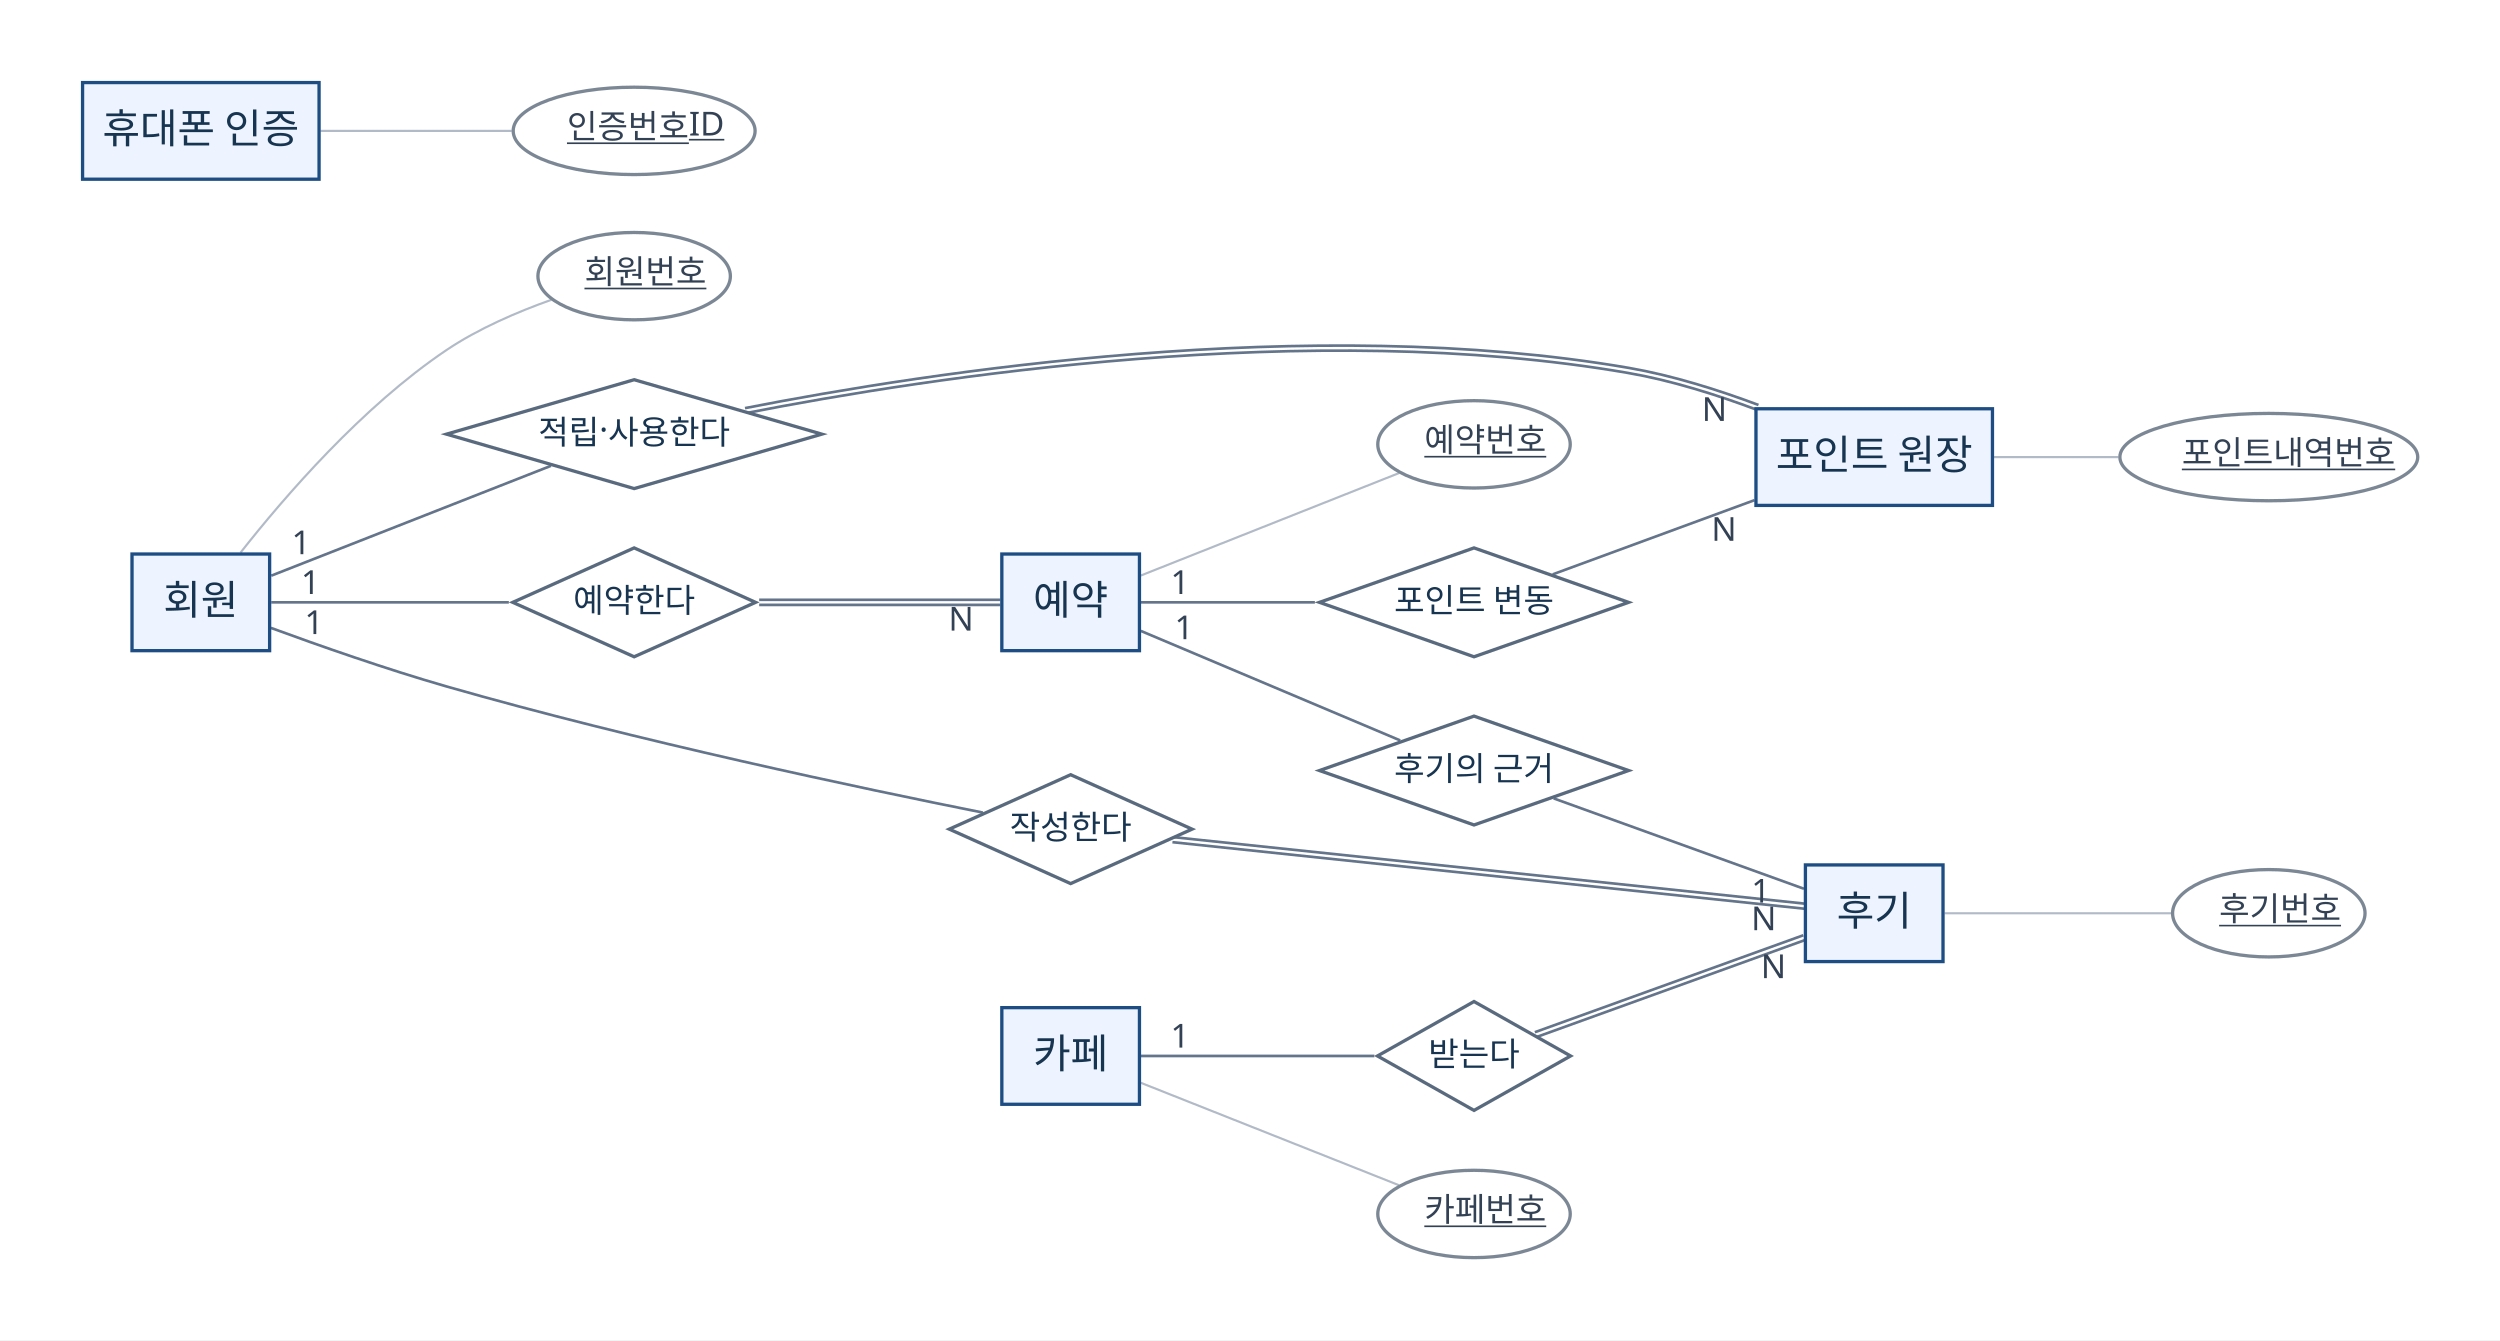
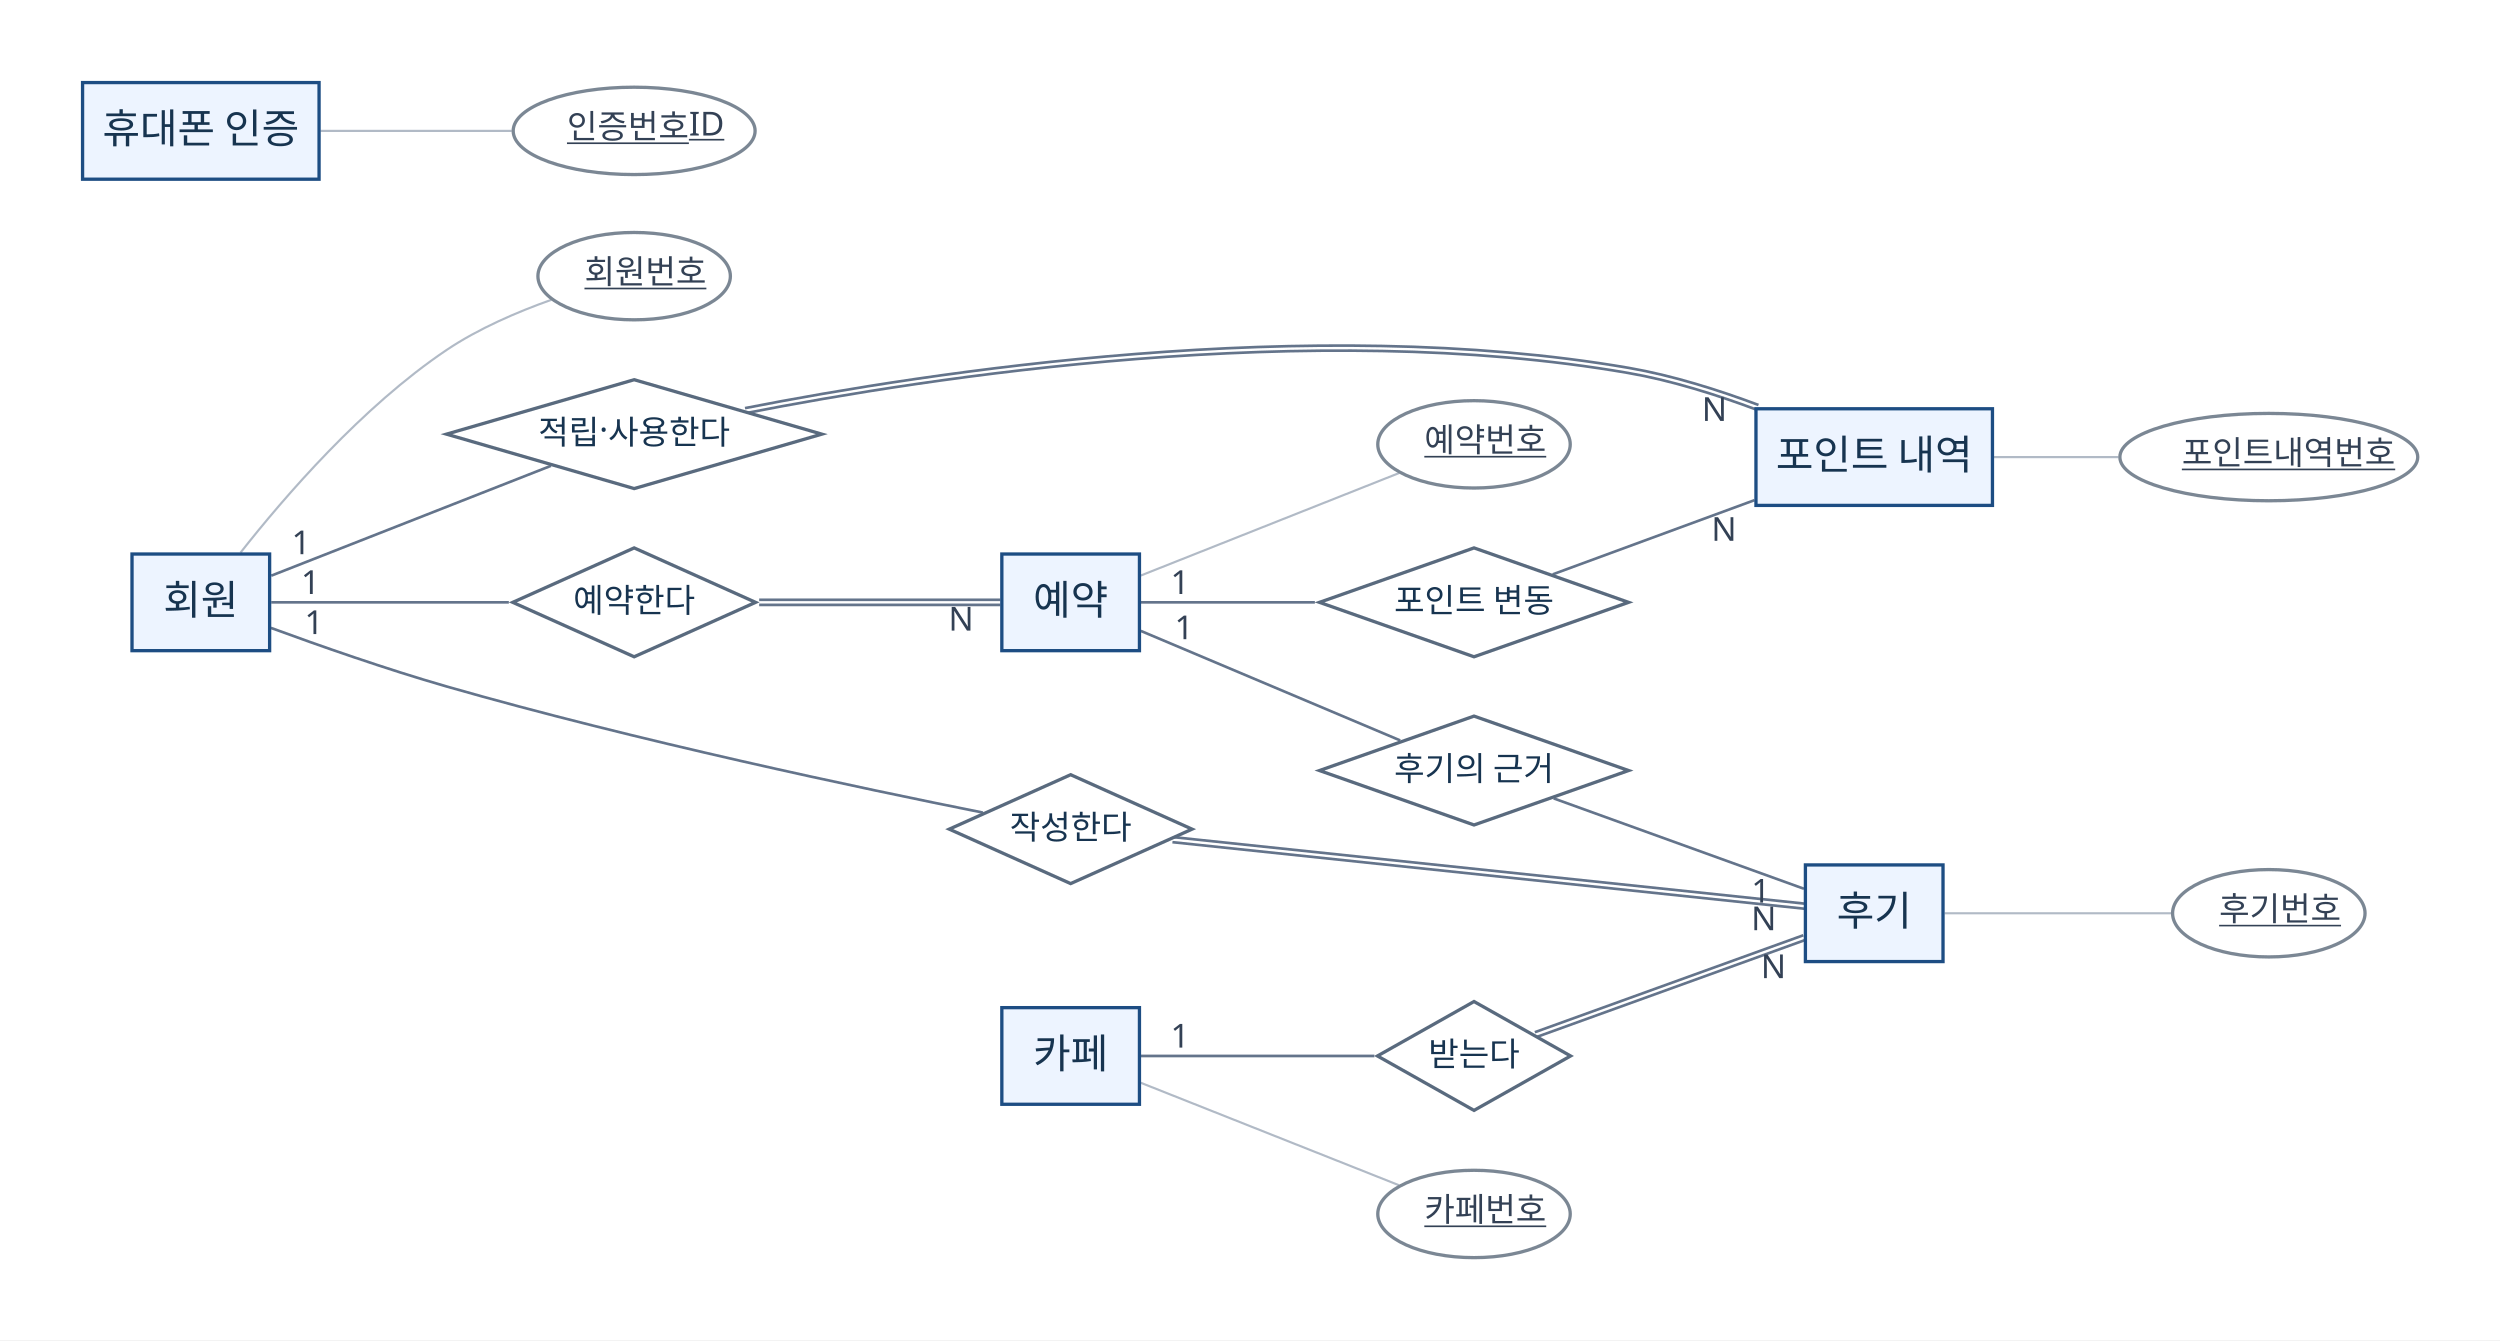
<svg xmlns="http://www.w3.org/2000/svg" xmlns:xlink="http://www.w3.org/1999/xlink" role="img" aria-label="회원·인증" width="981pt" height="526pt" viewBox="0.00 0.00 981.00 526.00">
  <g id="graph0" class="graph" transform="scale(1 1) rotate(0) translate(32.4 493.5)">
    <polygon fill="white" stroke="none" points="-32.4,32.4 -32.4,-493.5 948.72,-493.5 948.72,32.4 -32.4,32.4" />
    <g id="edge1" class="edge">
      <path fill="none" stroke="#b1bac6" stroke-width="0.85" d="M61.98,-276.65C79.2,-298.55 109.72,-333.9 142.8,-356.14 155.31,-364.55 170.63,-371.12 183.97,-375.86" />
    </g>
    <g id="edge7" class="edge">
      <path fill="none" stroke="#64748b" stroke-width="1.05" d="M74.03,-257.14C99.01,-257.14 136.97,-257.14 167.27,-257.14" />
      <text xml:space="preserve" text-anchor="middle" x="89.43" y="-260.42" font-family="Malgun Gothic" font-size="13.00" fill="#334155">1</text>
    </g>
    <g id="edge9" class="edge">
      <path fill="none" stroke="#64748b" stroke-width="1.05" d="M74.03,-267.6C103.83,-279.3 152.08,-298.25 183.78,-310.71" />
      <text xml:space="preserve" text-anchor="middle" x="85.74" y="-276.02" font-family="Malgun Gothic" font-size="13.00" fill="#334155">1</text>
    </g>
    <g id="edge13" class="edge">
      <path fill="none" stroke="#64748b" stroke-width="1.05" d="M73.88,-247.12C92.9,-240.14 119.22,-230.91 142.8,-224.14 217.14,-202.82 306.03,-184.07 353.29,-174.63" />
      <text xml:space="preserve" text-anchor="middle" x="90.82" y="-244.69" font-family="Malgun Gothic" font-size="13.00" fill="#334155">1</text>
    </g>
    <g id="edge2" class="edge">
      <path fill="none" stroke="#b1bac6" stroke-width="0.85" d="M93.32,-442.14C116.64,-442.14 144.93,-442.14 168.41,-442.14" />
    </g>
    <g id="edge3" class="edge">
      <path fill="none" stroke="#b1bac6" stroke-width="0.85" d="M415.23,-68.62C443.36,-57.46 487.64,-39.89 516.5,-28.44" />
    </g>
    <g id="edge15" class="edge">
      <path fill="none" stroke="#64748b" stroke-width="1.05" d="M415.23,-79.14C440.4,-79.14 478.5,-79.14 506.91,-79.14" />
      <text xml:space="preserve" text-anchor="middle" x="430.64" y="-82.42" font-family="Malgun Gothic" font-size="13.00" fill="#334155">1</text>
    </g>
    <g id="edge4" class="edge">
      <path fill="none" stroke="#b1bac6" stroke-width="0.85" d="M415.23,-267.66C443.36,-278.82 487.64,-296.39 516.5,-307.84" />
    </g>
    <g id="edge11" class="edge">
      <path fill="none" stroke="#64748b" stroke-width="1.05" d="M415.23,-257.14C433.95,-257.14 459.84,-257.14 483.56,-257.14" />
      <text xml:space="preserve" text-anchor="middle" x="430.64" y="-260.42" font-family="Malgun Gothic" font-size="13.00" fill="#334155">1</text>
    </g>
    <g id="edge17" class="edge">
      <path fill="none" stroke="#64748b" stroke-width="1.05" d="M415.23,-245.94C443.53,-233.99 488.19,-215.13 517.04,-202.95" />
      <text xml:space="preserve" text-anchor="middle" x="432.22" y="-242.67" font-family="Malgun Gothic" font-size="13.00" fill="#334155">1</text>
    </g>
    <g id="edge5" class="edge">
      <path fill="none" stroke="#b1bac6" stroke-width="0.85" d="M749.9,-314.14C765.29,-314.14 782.65,-314.14 798.85,-314.14" />
    </g>
    <g id="edge6" class="edge">
      <path fill="none" stroke="#b1bac6" stroke-width="0.85" d="M730.66,-135.14C755.3,-135.14 792.15,-135.14 819.69,-135.14" />
    </g>
    <g id="edge8" class="edge">
      <path fill="none" stroke="#64748b" stroke-width="1.05" d="M265.5,-256.14C296.19,-256.14 334.83,-256.14 360.12,-256.14" />
      <path fill="none" stroke="#64748b" stroke-width="1.05" d="M265.5,-258.14C296.19,-258.14 334.83,-258.14 360.12,-258.14" />
      <text xml:space="preserve" text-anchor="middle" x="344.72" y="-246.06" font-family="Malgun Gothic" font-size="13.00" fill="#334155">N</text>
    </g>
    <g id="edge10" class="edge">
      <path fill="none" stroke="#64748b" stroke-width="1.05" d="M260.31,-331.39C332.27,-345.5 482.19,-368.69 606.47,-347.15 623.32,-344.25 641.28,-338.58 656.93,-332.72" />
      <path fill="none" stroke="#64748b" stroke-width="1.05" d="M259.93,-333.35C331.96,-347.48 481.89,-370.67 606.81,-349.13 623.92,-346.16 641.88,-340.49 657.63,-334.59" />
      <text xml:space="preserve" text-anchor="middle" x="640.34" y="-328.33" font-family="Malgun Gothic" font-size="13.00" fill="#334155">N</text>
    </g>
    <g id="edge12" class="edge">
      <path fill="none" stroke="#64748b" stroke-width="1.05" d="M576.89,-268.13C599.33,-276.38 630.46,-287.82 656.06,-297.24" />
      <text xml:space="preserve" text-anchor="middle" x="644.08" y="-281.28" font-family="Malgun Gothic" font-size="13.00" fill="#334155">N</text>
    </g>
    <g id="edge14" class="edge">
      <path fill="none" stroke="#64748b" stroke-width="1.05" d="M427.66,-163.03C492.46,-156.21 620.52,-142.72 675.67,-136.91" />
      <path fill="none" stroke="#64748b" stroke-width="1.05" d="M427.87,-165.02C492.67,-158.2 620.73,-144.71 675.87,-138.9" />
      <text xml:space="preserve" text-anchor="middle" x="659.69" y="-128.48" font-family="Malgun Gothic" font-size="13.00" fill="#334155">N</text>
    </g>
    <g id="edge16" class="edge">
      <path fill="none" stroke="#64748b" stroke-width="1.05" d="M570.55,-86.58C598.77,-96.77 646.27,-113.93 675.89,-124.63" />
      <path fill="none" stroke="#64748b" stroke-width="1.05" d="M569.87,-88.46C598.09,-98.66 645.59,-115.81 675.21,-126.51" />
      <text xml:space="preserve" text-anchor="middle" x="663.5" y="-109.68" font-family="Malgun Gothic" font-size="13.00" fill="#334155">N</text>
    </g>
    <g id="edge18" class="edge">
      <path fill="none" stroke="#64748b" stroke-width="1.05" d="M577.26,-180.21C605.81,-169.9 648.2,-154.59 675.47,-144.74" />
      <text xml:space="preserve" text-anchor="middle" x="658.54" y="-139.31" font-family="Malgun Gothic" font-size="13.00" fill="#334155">1</text>
    </g>
    <g id="entity_member" class="node">
      <g id="a_entity_member">
        <a xlink:title="MEMBER">
          <polygon fill="#edf4ff" stroke="#1d4d83" stroke-width="1.3" points="73.4,-276.1 19.4,-276.1 19.4,-238.18 73.4,-238.18 73.4,-276.1" />
          <text xml:space="preserve" text-anchor="middle" x="46.4" y="-252.34" font-family="Malgun Gothic" font-size="16.00" fill="#173450">회원</text>
        </a>
      </g>
    </g>
    <g id="a_member_0" class="node">
      <ellipse fill="none" stroke="#7b8794" stroke-width="1.3" cx="216.44" cy="-385.14" rx="37.76" ry="17.14" />
      <text xml:space="preserve" text-anchor="start" x="196.94" y="-382.24" font-family="Malgun Gothic" text-decoration="underline" font-size="13.00" fill="#334155">회원번호</text>
    </g>
    <g id="entity_phone" class="node">
      <g id="a_entity_phone">
        <a xlink:title="PHONE_VERIFICATION">
          <polygon fill="#edf4ff" stroke="#1d4d83" stroke-width="1.3" points="92.8,-461.1 0,-461.1 0,-423.18 92.8,-423.18 92.8,-461.1" />
          <text xml:space="preserve" text-anchor="middle" x="46.4" y="-437.34" font-family="Malgun Gothic" font-size="16.00" fill="#173450">휴대폰 인증</text>
        </a>
      </g>
    </g>
    <g id="a_phone_0" class="node">
      <ellipse fill="none" stroke="#7b8794" stroke-width="1.3" cx="216.44" cy="-442.14" rx="47.46" ry="17.14" />
      <text xml:space="preserve" text-anchor="start" x="190.08" y="-439.24" font-family="Malgun Gothic" text-decoration="underline" font-size="13.00" fill="#334155">인증번호ID</text>
    </g>
    <g id="entity_cafe" class="node">
      <g id="a_entity_cafe">
        <a xlink:title="CAFE">
          <polygon fill="#edf4ff" stroke="#1d4d83" stroke-width="1.3" points="414.72,-98.1 360.72,-98.1 360.72,-60.18 414.72,-60.18 414.72,-98.1" />
          <text xml:space="preserve" text-anchor="middle" x="387.72" y="-74.34" font-family="Malgun Gothic" font-size="16.00" fill="#173450">카페</text>
        </a>
      </g>
    </g>
    <g id="a_cafe_0" class="node">
      <ellipse fill="none" stroke="#7b8794" stroke-width="1.3" cx="546" cy="-17.14" rx="37.76" ry="17.14" />
      <text xml:space="preserve" text-anchor="start" x="526.5" y="-14.24" font-family="Malgun Gothic" text-decoration="underline" font-size="13.00" fill="#334155">카페번호</text>
    </g>
    <g id="entity_reservation" class="node">
      <g id="a_entity_reservation">
        <a xlink:title="RESERVATION">
          <polygon fill="#edf4ff" stroke="#1d4d83" stroke-width="1.3" points="414.72,-276.1 360.72,-276.1 360.72,-238.18 414.72,-238.18 414.72,-276.1" />
          <text xml:space="preserve" text-anchor="middle" x="387.72" y="-252.34" font-family="Malgun Gothic" font-size="16.00" fill="#173450">예약</text>
        </a>
      </g>
    </g>
    <g id="a_reservation_0" class="node">
      <ellipse fill="none" stroke="#7b8794" stroke-width="1.3" cx="546" cy="-319.14" rx="37.76" ry="17.14" />
      <text xml:space="preserve" text-anchor="start" x="526.5" y="-316.24" font-family="Malgun Gothic" text-decoration="underline" font-size="13.00" fill="#334155">예약번호</text>
    </g>
    <g id="entity_point" class="node">
      <g id="a_entity_point">
-         <a xlink:title="POINT_LEDGER">
+         <a xlink:title="POINT_HISTORY">
          <polygon fill="#edf4ff" stroke="#1d4d83" stroke-width="1.3" points="749.44,-333.1 656.64,-333.1 656.64,-295.18 749.44,-295.18 749.44,-333.1" />
-           <text xml:space="preserve" text-anchor="middle" x="703.04" y="-309.34" font-family="Malgun Gothic" font-size="16.00" fill="#173450">포인트 원장</text>
+           <text xml:space="preserve" text-anchor="middle" x="703.04" y="-309.34" font-family="Malgun Gothic" font-size="16.00" fill="#173450">포인트 내역</text>
        </a>
      </g>
    </g>
    <g id="a_point_0" class="node">
      <ellipse fill="none" stroke="#7b8794" stroke-width="1.3" cx="857.88" cy="-314.14" rx="58.44" ry="17.14" />
      <text xml:space="preserve" text-anchor="start" x="823.76" y="-311.24" font-family="Malgun Gothic" text-decoration="underline" font-size="13.00" fill="#334155">포인트내역번호</text>
    </g>
    <g id="entity_review" class="node">
      <g id="a_entity_review">
        <a xlink:title="REVIEW">
          <polygon fill="#edf4ff" stroke="#1d4d83" stroke-width="1.3" points="730.04,-154.1 676.04,-154.1 676.04,-116.18 730.04,-116.18 730.04,-154.1" />
          <text xml:space="preserve" text-anchor="middle" x="703.04" y="-130.34" font-family="Malgun Gothic" font-size="16.00" fill="#173450">후기</text>
        </a>
      </g>
    </g>
    <g id="a_review_0" class="node">
      <ellipse fill="none" stroke="#7b8794" stroke-width="1.3" cx="857.88" cy="-135.14" rx="37.76" ry="17.14" />
      <text xml:space="preserve" text-anchor="start" x="838.38" y="-132.24" font-family="Malgun Gothic" text-decoration="underline" font-size="13.00" fill="#334155">후기번호</text>
    </g>
    <g id="relation_r1" class="node">
      <polygon fill="#ffffff" stroke="#596a7e" stroke-width="1.3" points="216.44,-278.5 168.8,-257.14 216.44,-235.78 264.08,-257.14 216.44,-278.5" />
      <text xml:space="preserve" text-anchor="middle" x="216.44" y="-253.24" font-family="Malgun Gothic" font-size="13.00" fill="#173450">예약한다</text>
    </g>
    <g id="relation_r6" class="node">
      <polygon fill="#ffffff" stroke="#596a7e" stroke-width="1.3" points="216.44,-344.5 142.8,-323.14 216.44,-301.78 290.08,-323.14 216.44,-344.5" />
      <text xml:space="preserve" text-anchor="middle" x="216.44" y="-319.24" font-family="Malgun Gothic" font-size="13.00" fill="#173450">적립·사용한다</text>
    </g>
    <g id="relation_r7" class="node">
      <polygon fill="#ffffff" stroke="#596a7e" stroke-width="1.3" points="546,-278.5 485.36,-257.14 546,-235.78 606.64,-257.14 546,-278.5" />
      <text xml:space="preserve" text-anchor="middle" x="546" y="-253.24" font-family="Malgun Gothic" font-size="13.00" fill="#173450">포인트 변동</text>
    </g>
    <g id="relation_r8" class="node">
      <polygon fill="#ffffff" stroke="#596a7e" stroke-width="1.3" points="387.72,-189.5 340.08,-168.14 387.72,-146.78 435.36,-168.14 387.72,-189.5" />
      <text xml:space="preserve" text-anchor="middle" x="387.72" y="-164.24" font-family="Malgun Gothic" font-size="13.00" fill="#173450">작성한다</text>
    </g>
    <g id="relation_r9" class="node">
      <polygon fill="#ffffff" stroke="#596a7e" stroke-width="1.3" points="546,-100.5 508.11,-79.14 546,-57.78 583.89,-79.14 546,-100.5" />
      <text xml:space="preserve" text-anchor="middle" x="546" y="-75.24" font-family="Malgun Gothic" font-size="13.00" fill="#173450">받는다</text>
    </g>
    <g id="relation_r10" class="node">
      <polygon fill="#ffffff" stroke="#596a7e" stroke-width="1.3" points="546,-212.5 485.36,-191.14 546,-169.78 606.64,-191.14 546,-212.5" />
      <text xml:space="preserve" text-anchor="middle" x="546" y="-187.24" font-family="Malgun Gothic" font-size="13.00" fill="#173450">후기의 근거</text>
    </g>
  </g>
</svg>
